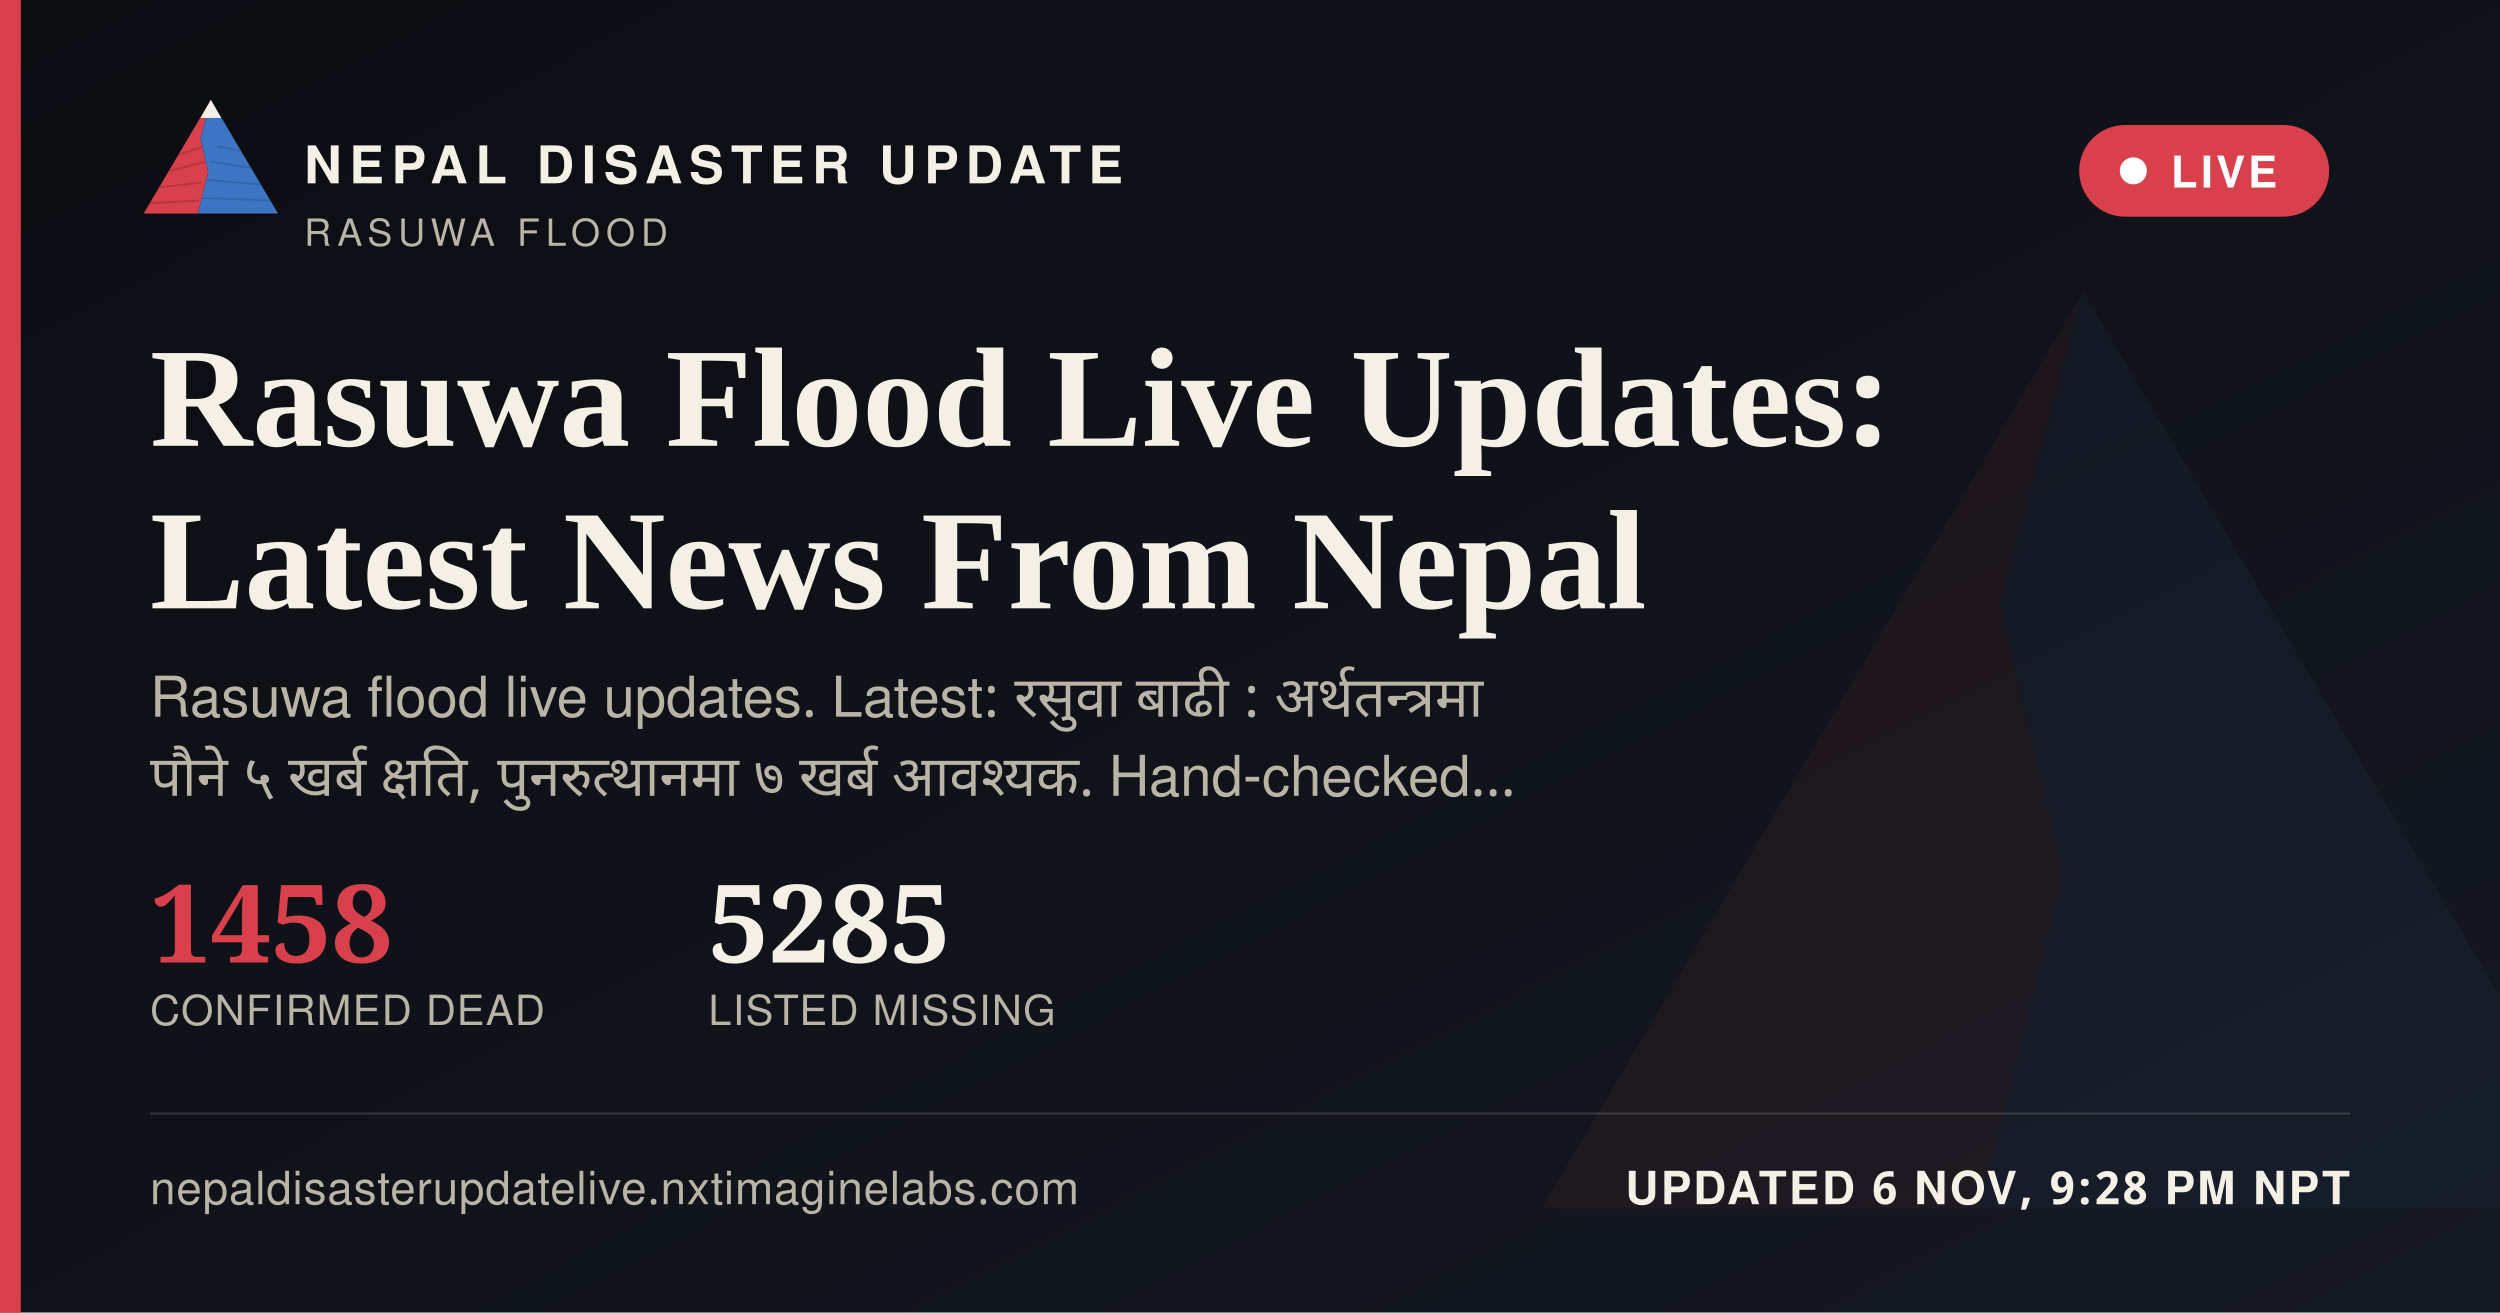
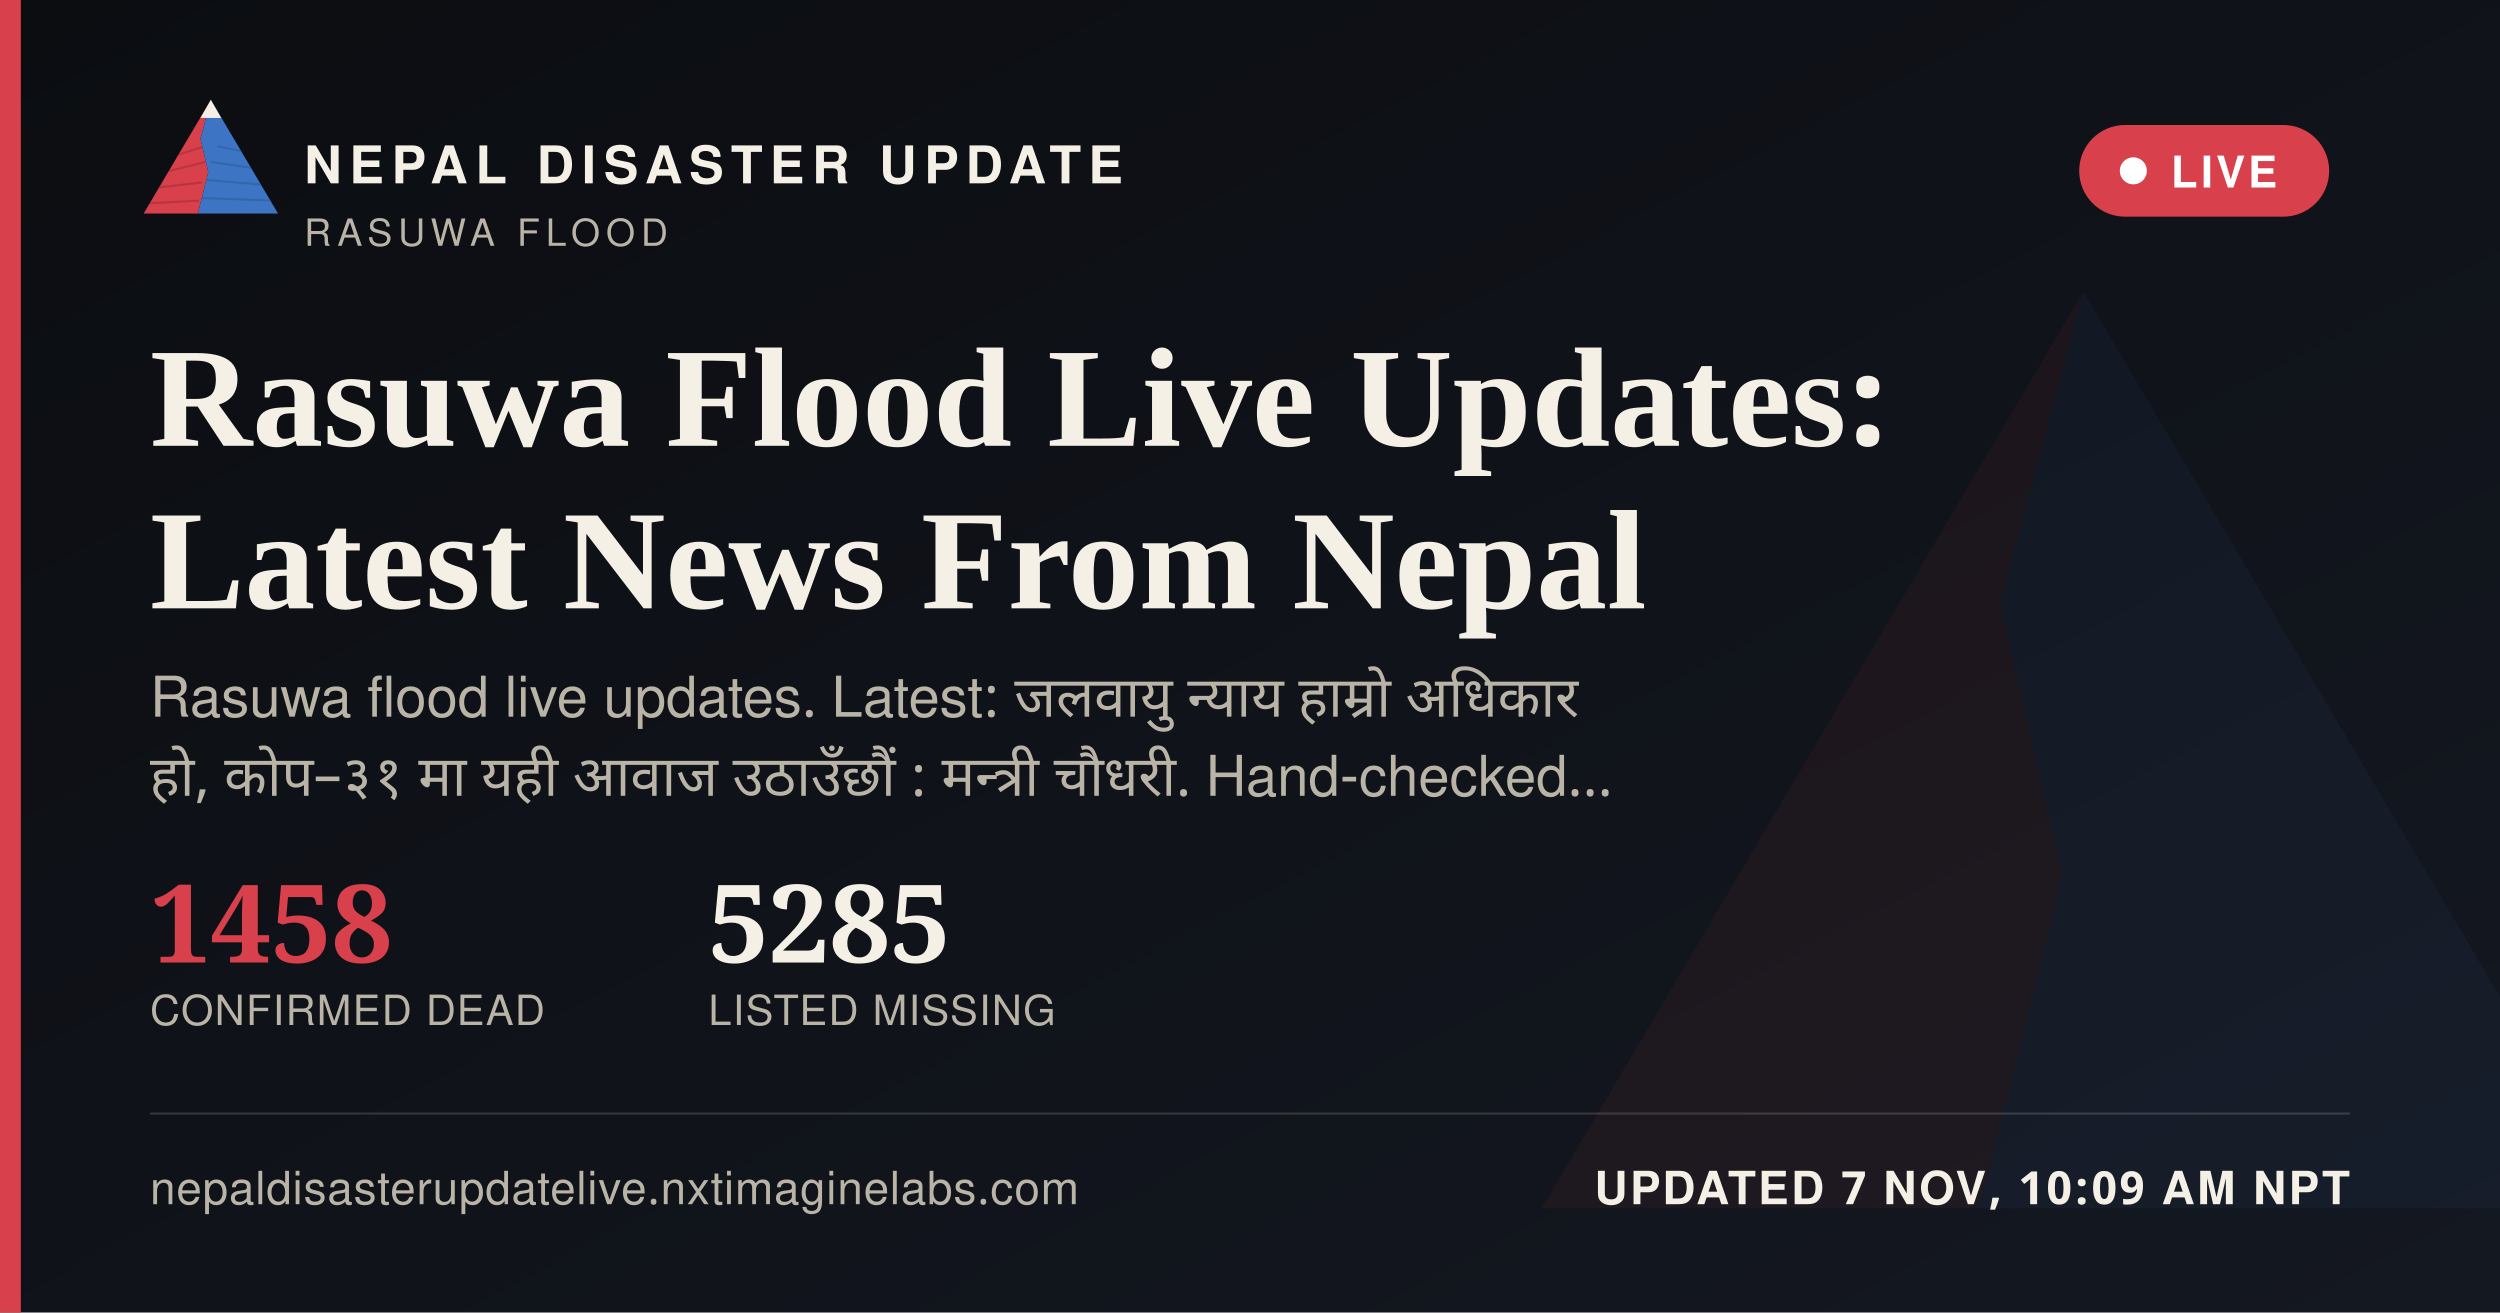
<svg xmlns="http://www.w3.org/2000/svg" width="1200" height="630" viewBox="0 0 1200 630">
  <defs>
    <linearGradient id="ogbg" x1="0" y1="0" x2="1" y2="1">
      <stop offset="0" stop-color="#0B0D11" />
      <stop offset="1" stop-color="#141821" />
    </linearGradient>
  </defs>
  <rect width="1200" height="630" fill="url(#ogbg)" />
  <g transform="translate(700,60) scale(5)" opacity="0.06">
    <polygon points="60,16 52,46 58,72 50,104 8,104" fill="#D8404B" />
    <polygon points="60,16 112,104 50,104 58,72 52,46" fill="#3D74C4" />
  </g>
  <rect x="0" y="0" width="10" height="630" fill="#D8404B" />
  <g transform="translate(64,38) scale(0.62)">
    <g>
      <defs>
        <clipPath id="ogLc">
          <polygon points="60,16 52,46 58,72 50,104 8,104" />
        </clipPath>
        <clipPath id="ogRc">
          <polygon points="60,16 112,104 50,104 58,72 52,46" />
        </clipPath>
      </defs>
      <polygon points="60,16 52,46 58,72 50,104 8,104" fill="#D8404B" />
      <g clip-path="url(#ogLc)" stroke="#A32A34" stroke-width="1.6" fill="none" opacity="0.55">
        <path d="M30,60 L55,52" />
        <path d="M24,72 L56,64" />
        <path d="M18,84 L53,80" />
        <path d="M13,96 L51,94" />
      </g>
      <polygon points="60,16 112,104 50,104 58,72 52,46" fill="#3D74C4" />
      <g clip-path="url(#ogRc)" stroke="#2A5793" stroke-width="1.6" fill="none" opacity="0.5">
        <path d="M65,52 L95,58" />
        <path d="M60,64 L100,70" />
        <path d="M56,78 L104,82" />
        <path d="M52,92 L108,94" />
      </g>
      <polygon points="60,16 52,30 68,30" fill="#F4F0E6" />
    </g>
  </g>
  <text x="146" y="88" font-family="'Public Sans', 'Noto Sans Devanagari', 'Helvetica Neue', Helvetica, Arial, sans-serif" font-size="25" font-weight="800" letter-spacing="3.6" fill="#F4F0E6">NEPAL DISASTER UPDATE</text>
  <text x="146" y="118" font-family="'Public Sans', 'Noto Sans Devanagari', 'Helvetica Neue', Helvetica, Arial, sans-serif" font-size="18" letter-spacing="2.8" fill="#B9B4A6">RASUWA FLOOD</text>
  <g>
    <rect x="998" y="60" width="120" height="44" rx="22" fill="#D8404B" stroke="none" />
    <circle cx="1024" cy="82" r="6.5" fill="#FFFFFF" />
    <text x="1042" y="90" font-family="'Public Sans', 'Noto Sans Devanagari', 'Helvetica Neue', Helvetica, Arial, sans-serif" font-size="21" font-weight="700" letter-spacing="1.6" fill="#FFFFFF">LIVE</text>
  </g>
  <text x="72" y="214" font-family="Newsreader, 'Noto Serif Devanagari', Georgia, 'Times New Roman', serif" font-size="68" font-weight="600" fill="#F4F0E6">Rasuwa Flood Live Updates:</text>
  <text x="72" y="292" font-family="Newsreader, 'Noto Serif Devanagari', Georgia, 'Times New Roman', serif" font-size="68" font-weight="600" fill="#F4F0E6">Latest News From Nepal</text>
-   <text x="72" y="344" font-family="'Public Sans', 'Noto Sans Devanagari', 'Helvetica Neue', Helvetica, Arial, sans-serif" font-size="27" fill="#B9B4A6" word-spacing="6">Rasuwa flood live updates. Latest: रसुवा बाढी : अर्थतन्त्रमा</text>
-   <text x="72" y="382" font-family="'Public Sans', 'Noto Sans Devanagari', 'Helvetica Neue', Helvetica, Arial, sans-serif" font-size="27" fill="#B9B4A6" word-spacing="6">पौने ५ खर्ब क्षति, पुनरुत्थानमा ७ खर्ब आवश्यक. Hand-checked…</text>
+   <text x="72" y="344" font-family="'Public Sans', 'Noto Sans Devanagari', 'Helvetica Neue', Helvetica, Arial, sans-serif" font-size="27" fill="#B9B4A6" word-spacing="6">Rasuwa flood live updates. Latest: जलवायु न्याय हाम्रो अधिकार</text>
+   <text x="72" y="382" font-family="'Public Sans', 'Noto Sans Devanagari', 'Helvetica Neue', Helvetica, Arial, sans-serif" font-size="27" fill="#B9B4A6" word-spacing="6">हो, कोप–३१ मा यही आवाज उठाउँछौं : मन्त्री चौधरी. Hand-checked…</text>
  <g transform="translate(72,462)">
    <text x="0" y="0" font-family="Newsreader, 'Noto Serif Devanagari', Georgia, 'Times New Roman', serif" font-size="52" font-weight="600" fill="#D8404B">1458</text>
    <text x="0" y="30" font-family="'Public Sans', 'Noto Sans Devanagari', 'Helvetica Neue', Helvetica, Arial, sans-serif" font-size="20" letter-spacing="0.6" fill="#B9B4A6">CONFIRMED DEAD</text>
    <text x="268" y="0" font-family="Newsreader, 'Noto Serif Devanagari', Georgia, 'Times New Roman', serif" font-size="52" font-weight="600" fill="#F4F0E6">5285</text>
    <text x="268" y="30" font-family="'Public Sans', 'Noto Sans Devanagari', 'Helvetica Neue', Helvetica, Arial, sans-serif" font-size="20" letter-spacing="0.6" fill="#B9B4A6">LISTED MISSING</text>
  </g>
  <rect x="72" y="534" width="1056" height="1" fill="rgba(244,240,230,0.16)" />
  <text x="72" y="578" font-family="'Public Sans', 'Noto Sans Devanagari', 'Helvetica Neue', Helvetica, Arial, sans-serif" font-size="22" fill="#B9B4A6" letter-spacing="0.4">nepaldisasterupdatelive.nxtimaginelabs.com</text>
-   <text x="1128" y="578" text-anchor="end" font-family="'Public Sans', 'Noto Sans Devanagari', 'Helvetica Neue', Helvetica, Arial, sans-serif" font-size="22" font-weight="700" letter-spacing="1.2" fill="#F4F0E6">UPDATED 6 NOV, 9:28 PM NPT</text>
+   <text x="1128" y="578" text-anchor="end" font-family="'Public Sans', 'Noto Sans Devanagari', 'Helvetica Neue', Helvetica, Arial, sans-serif" font-size="22" font-weight="700" letter-spacing="1.2" fill="#F4F0E6">UPDATED 7 NOV, 10:09 AM NPT</text>
</svg>
